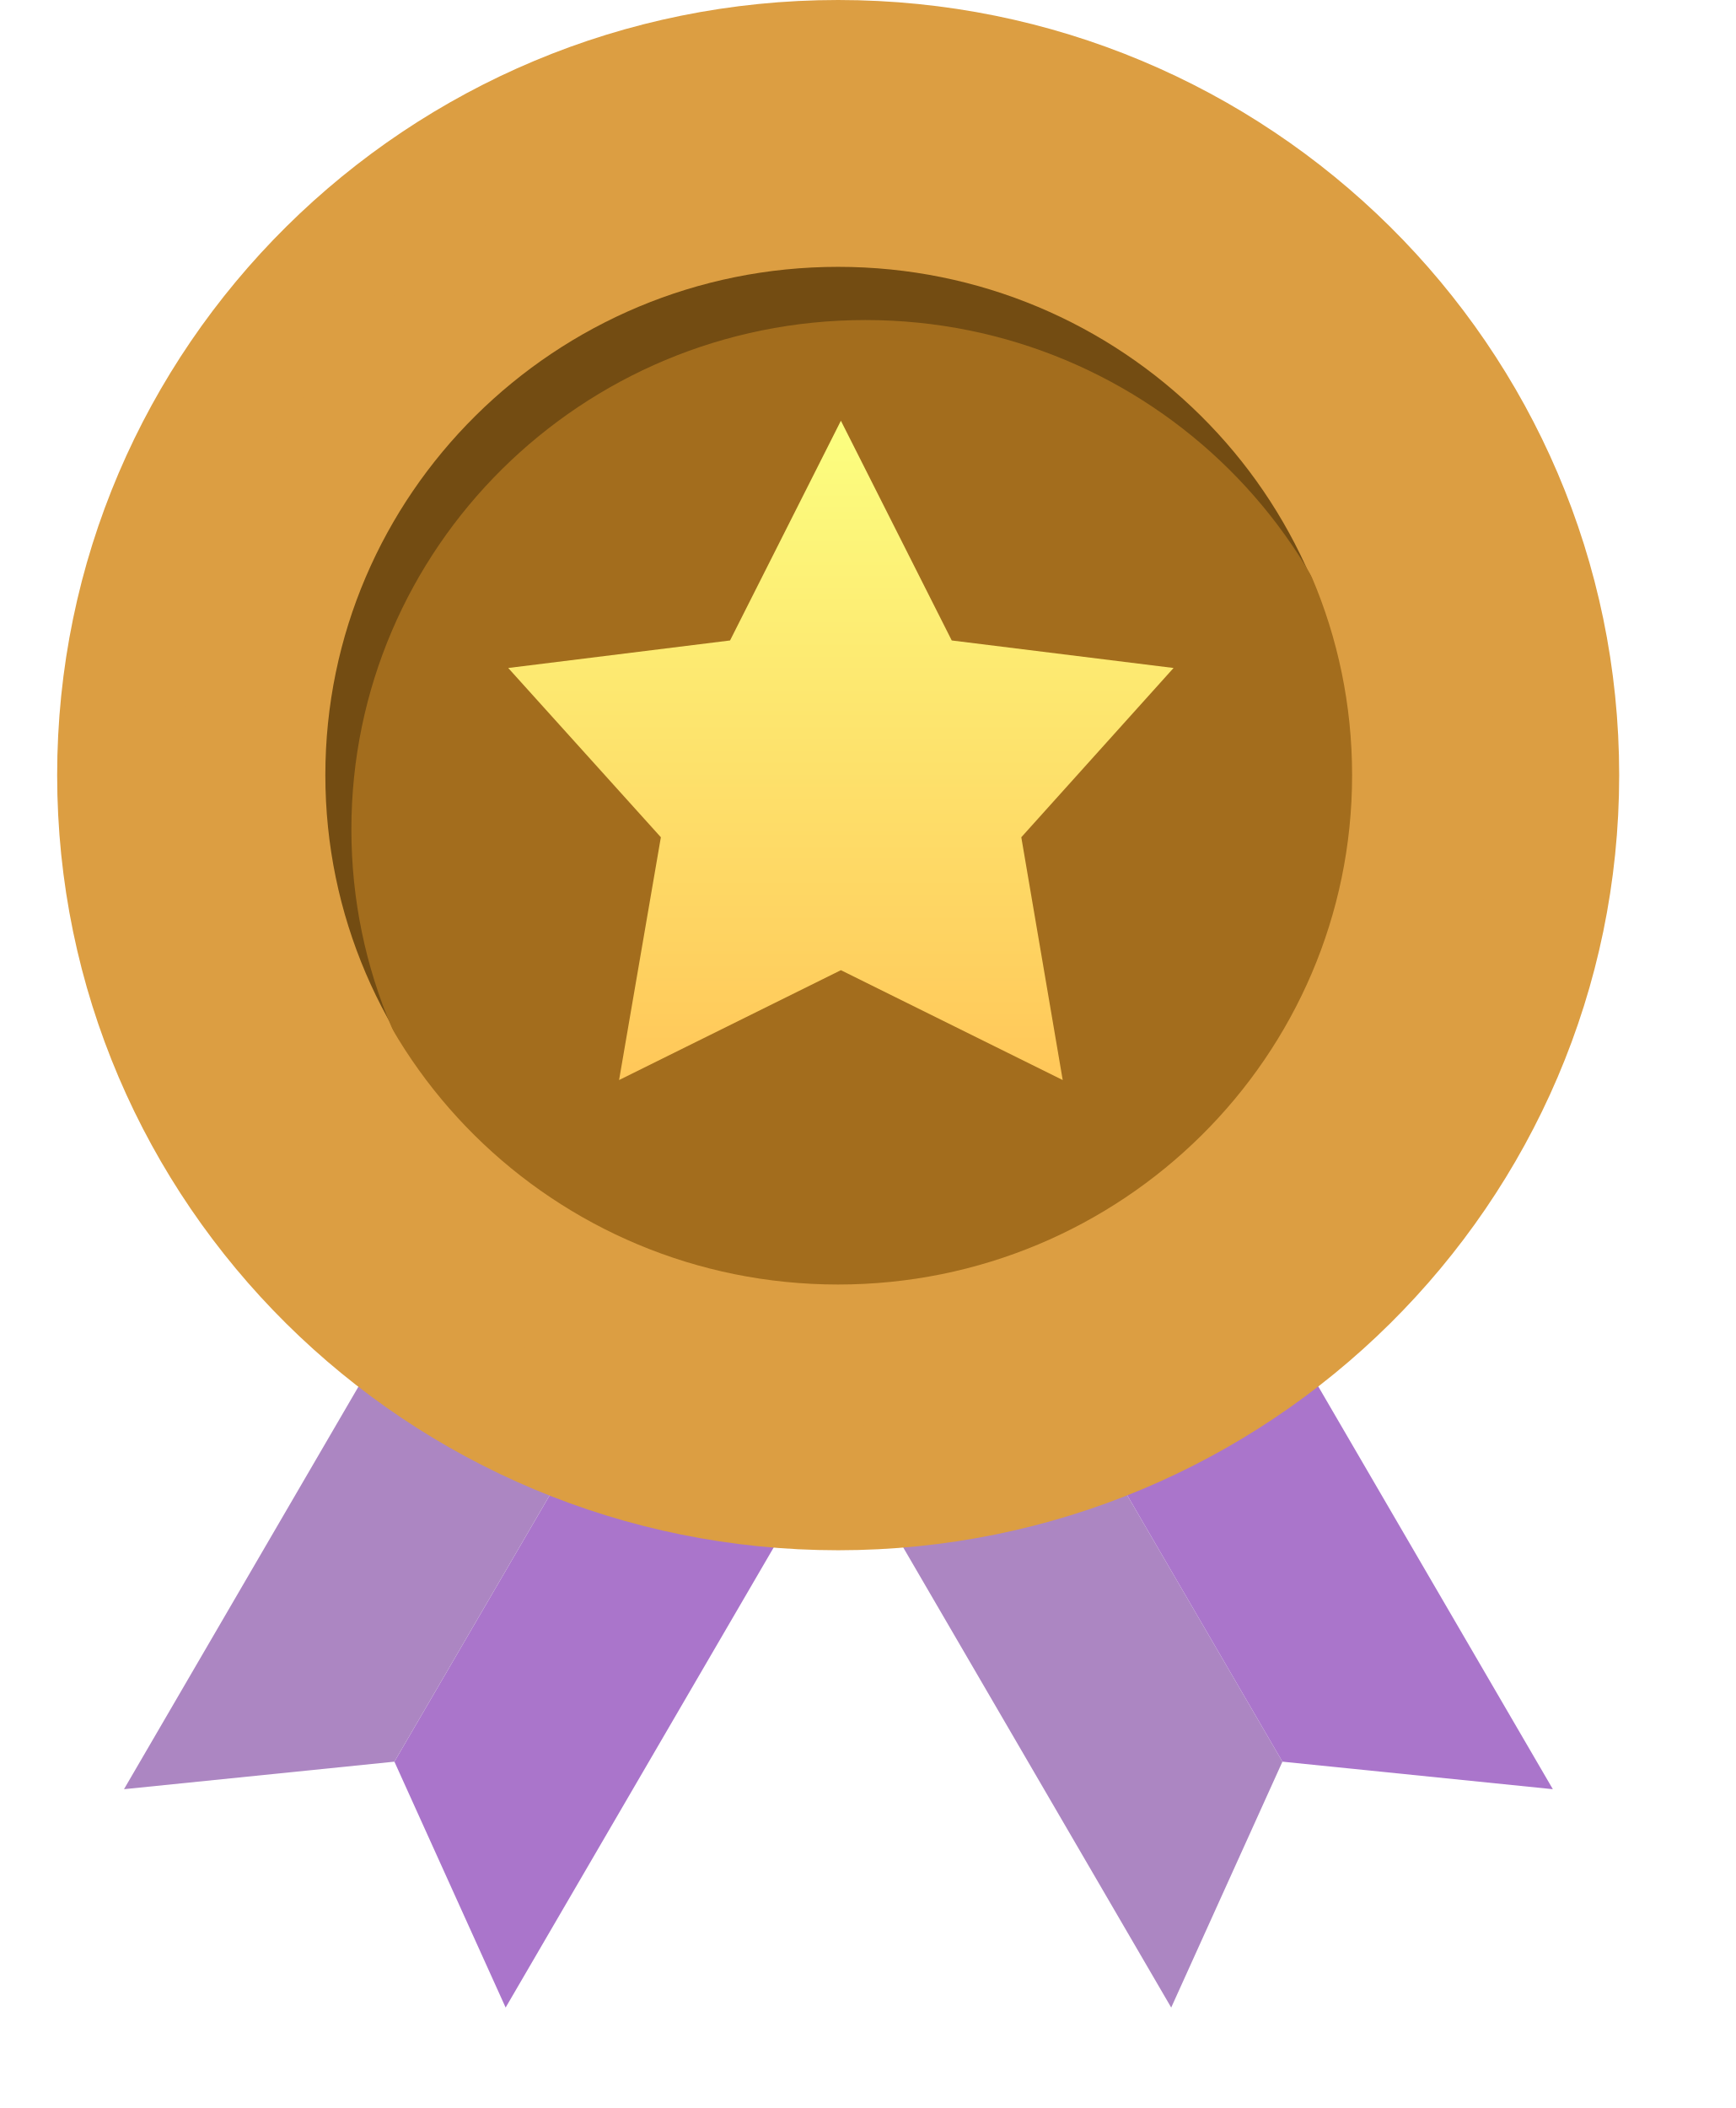
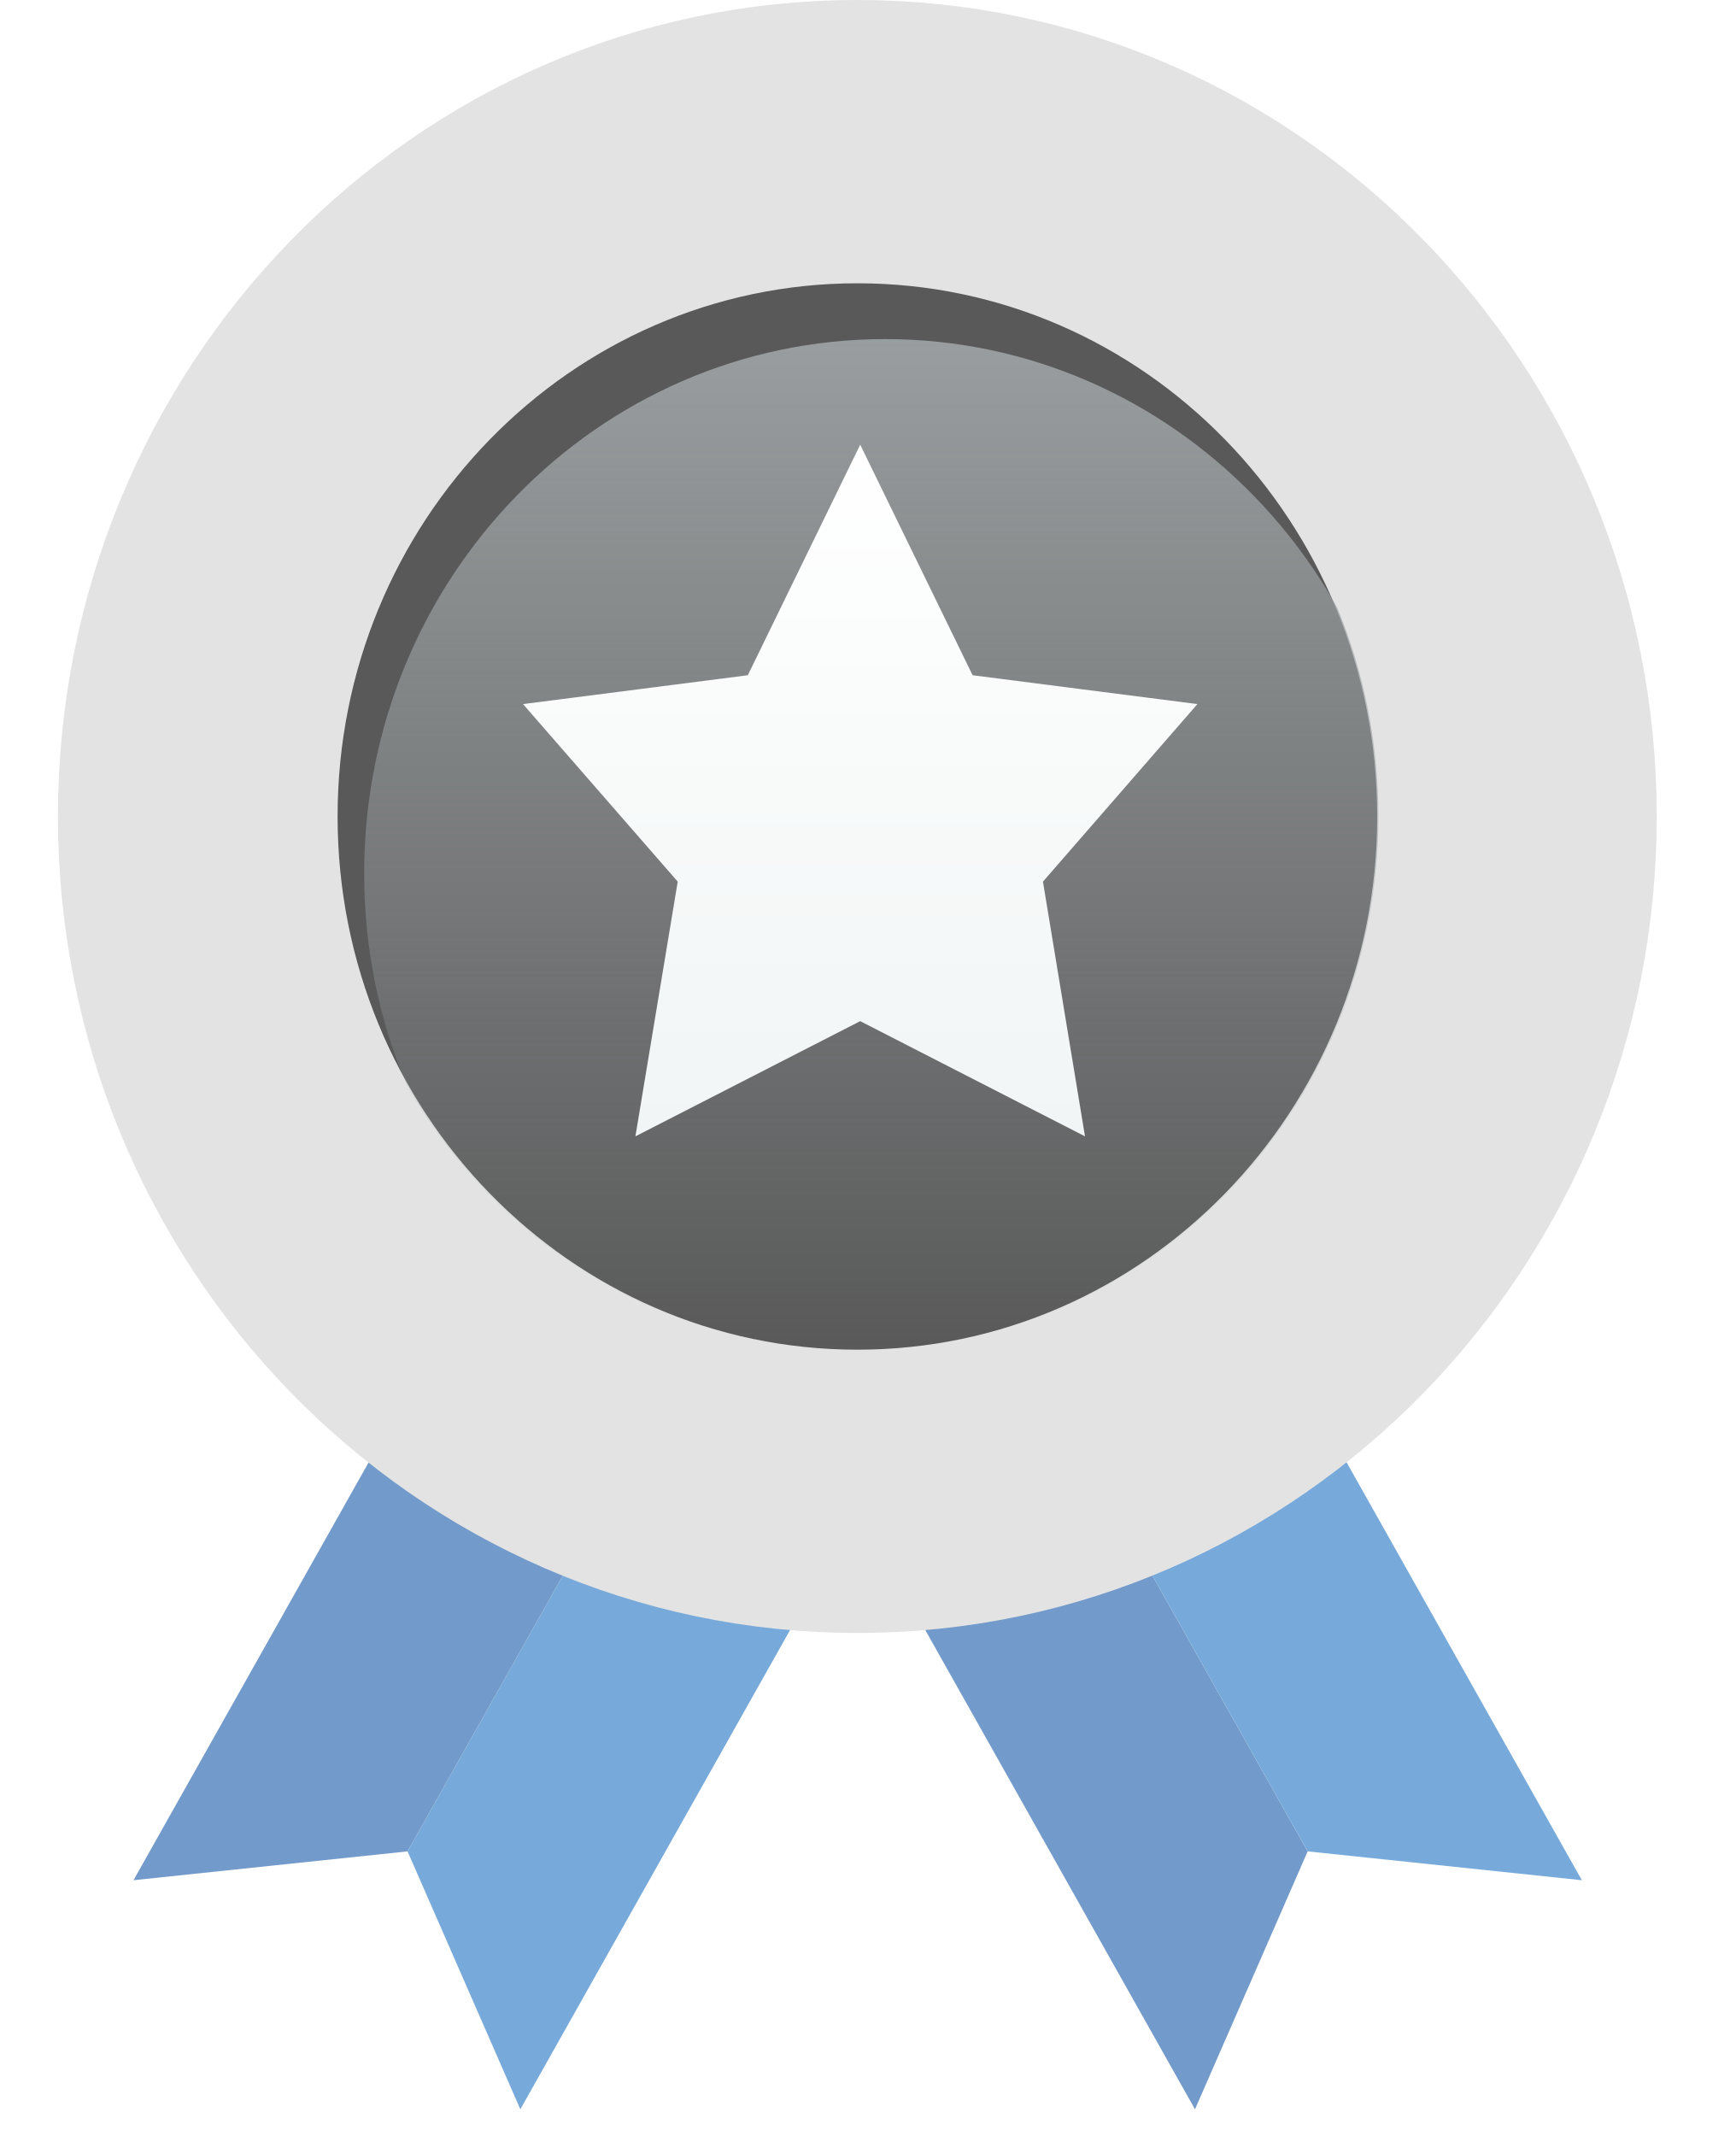
- <svg xmlns="http://www.w3.org/2000/svg" width="14" height="17" viewBox="0 0 14 17" fill="none">
-   <g id="Group 1595">
-     <path id="Rectangle 12" d="M5.665 9.945L7.204 10.825L4.078 16.19L3.181 14.207L5.665 9.945Z" fill="#AA75CB" />
-     <path id="Rectangle 13" d="M5.665 9.945L4.125 9.064L1 14.429L3.181 14.207L5.665 9.945Z" fill="#AC86C2" />
-     <path id="Rectangle 14" d="M7.86 9.945L6.321 10.825L9.446 16.19L10.343 14.207L7.86 9.945Z" fill="#AC86C2" />
-     <path id="Rectangle 15" d="M7.86 9.945L9.399 9.064L12.524 14.429L10.343 14.207L7.86 9.945Z" fill="#AA75CB" />
-     <path id="Ellipse 5" d="M6.76 12.002C9.958 12.002 12.559 9.431 12.559 6.251C12.559 3.071 9.958 0.5 6.76 0.5C3.561 0.5 0.961 3.071 0.961 6.251C0.961 9.431 3.561 12.002 6.76 12.002Z" fill="#DC9E42" stroke="#DC9E42" />
-     <ellipse id="Ellipse 6" cx="6.76" cy="6.251" rx="4.136" ry="4.099" fill="#734C12" />
+ <svg xmlns="http://www.w3.org/2000/svg" width="13" height="16" viewBox="0 0 13 16" fill="none">
+   <g id="Group 1596">
+     <path id="Rectangle 8" d="M5.391 9.715L6.84 10.573L3.898 15.8L3.053 13.868L5.391 9.715Z" fill="#77AADA" />
+     <path id="Rectangle 9" d="M5.391 9.715L3.942 8.857L1 14.084L3.053 13.868L5.391 9.715Z" fill="#729ACA" />
+     <path id="Rectangle 10" d="M7.458 9.715L6.01 10.573L8.952 15.8L9.796 13.868L7.458 9.715Z" fill="#729ACA" />
+     <path id="Rectangle 11" d="M7.458 9.715L8.907 8.857L11.85 14.084L9.796 13.868L7.458 9.715Z" fill="#77AADA" />
+     <path id="Ellipse 14" d="M6.423 11.732C9.466 11.732 11.911 9.206 11.911 6.116C11.911 3.026 9.466 0.5 6.423 0.5C3.38 0.5 0.934 3.026 0.934 6.116C0.934 9.206 3.38 11.732 6.423 11.732Z" fill="#E3E3E3" stroke="#E3E3E3" />
+     <ellipse id="Ellipse 4" cx="6.423" cy="6.116" rx="3.894" ry="3.994" fill="#595959" />
    <g id="Mask Group">
-       <mask id="mask0_1015_5081" style="mask-type:alpha" maskUnits="userSpaceOnUse" x="2" y="2" width="10" height="9">
-         <ellipse id="Ellipse 4" cx="6.98" cy="6.689" rx="4.146" ry="4.108" fill="#C28B37" />
+       <mask id="mask0_1015_5092" style="mask-type:alpha" maskUnits="userSpaceOnUse" x="2" y="2" width="9" height="9">
+         <ellipse id="Ellipse 4_2" cx="6.631" cy="6.543" rx="3.903" ry="4.003" fill="#C28B37" />
      </mask>
-       <g mask="url(#mask0_1015_5081)">
-         <ellipse id="Ellipse 3" cx="6.759" cy="6.251" rx="4.146" ry="4.108" fill="#A36D1D" />
+       <g mask="url(#mask0_1015_5092)">
+         <ellipse id="Ellipse 3" cx="6.423" cy="6.116" rx="3.903" ry="4.003" fill="url(#paint0_linear_1015_5092)" />
      </g>
    </g>
-     <path id="Vector" d="M6.782 3.393L7.676 5.165L9.465 5.387L8.237 6.752L8.571 8.71L6.782 7.824L4.993 8.71L5.33 6.752L4.099 5.387L5.888 5.165L6.782 3.393Z" fill="url(#paint0_linear_1015_5081)" />
+     <path id="Vector" d="M6.444 3.331L7.286 5.058L8.97 5.274L7.813 6.604L8.128 8.512L6.444 7.649L4.76 8.512L5.077 6.604L3.918 5.274L5.602 5.058L6.444 3.331Z" fill="url(#paint1_linear_1015_5092)" />
  </g>
  <defs>
-     <linearGradient id="paint0_linear_1015_5081" x1="6.782" y1="3.393" x2="6.782" y2="8.71" gradientUnits="userSpaceOnUse">
-       <stop stop-color="#FCFF80" />
-       <stop offset="0.401" stop-color="#FDE870" />
-       <stop offset="1" stop-color="#FFC759" />
+     <linearGradient id="paint0_linear_1015_5092" x1="6.423" y1="2.113" x2="6.423" y2="10.119" gradientUnits="userSpaceOnUse">
+       <stop stop-color="#9CA1A3" />
+       <stop offset="1" stop-color="#9CA1A3" stop-opacity="0" />
+     </linearGradient>
+     <linearGradient id="paint1_linear_1015_5092" x1="6.444" y1="3.331" x2="6.444" y2="8.512" gradientUnits="userSpaceOnUse">
+       <stop stop-color="#F1F5F5" />
+       <stop offset="0" stop-color="white" />
+       <stop offset="1" stop-color="#F1F5F5" />
    </linearGradient>
  </defs>
</svg>
